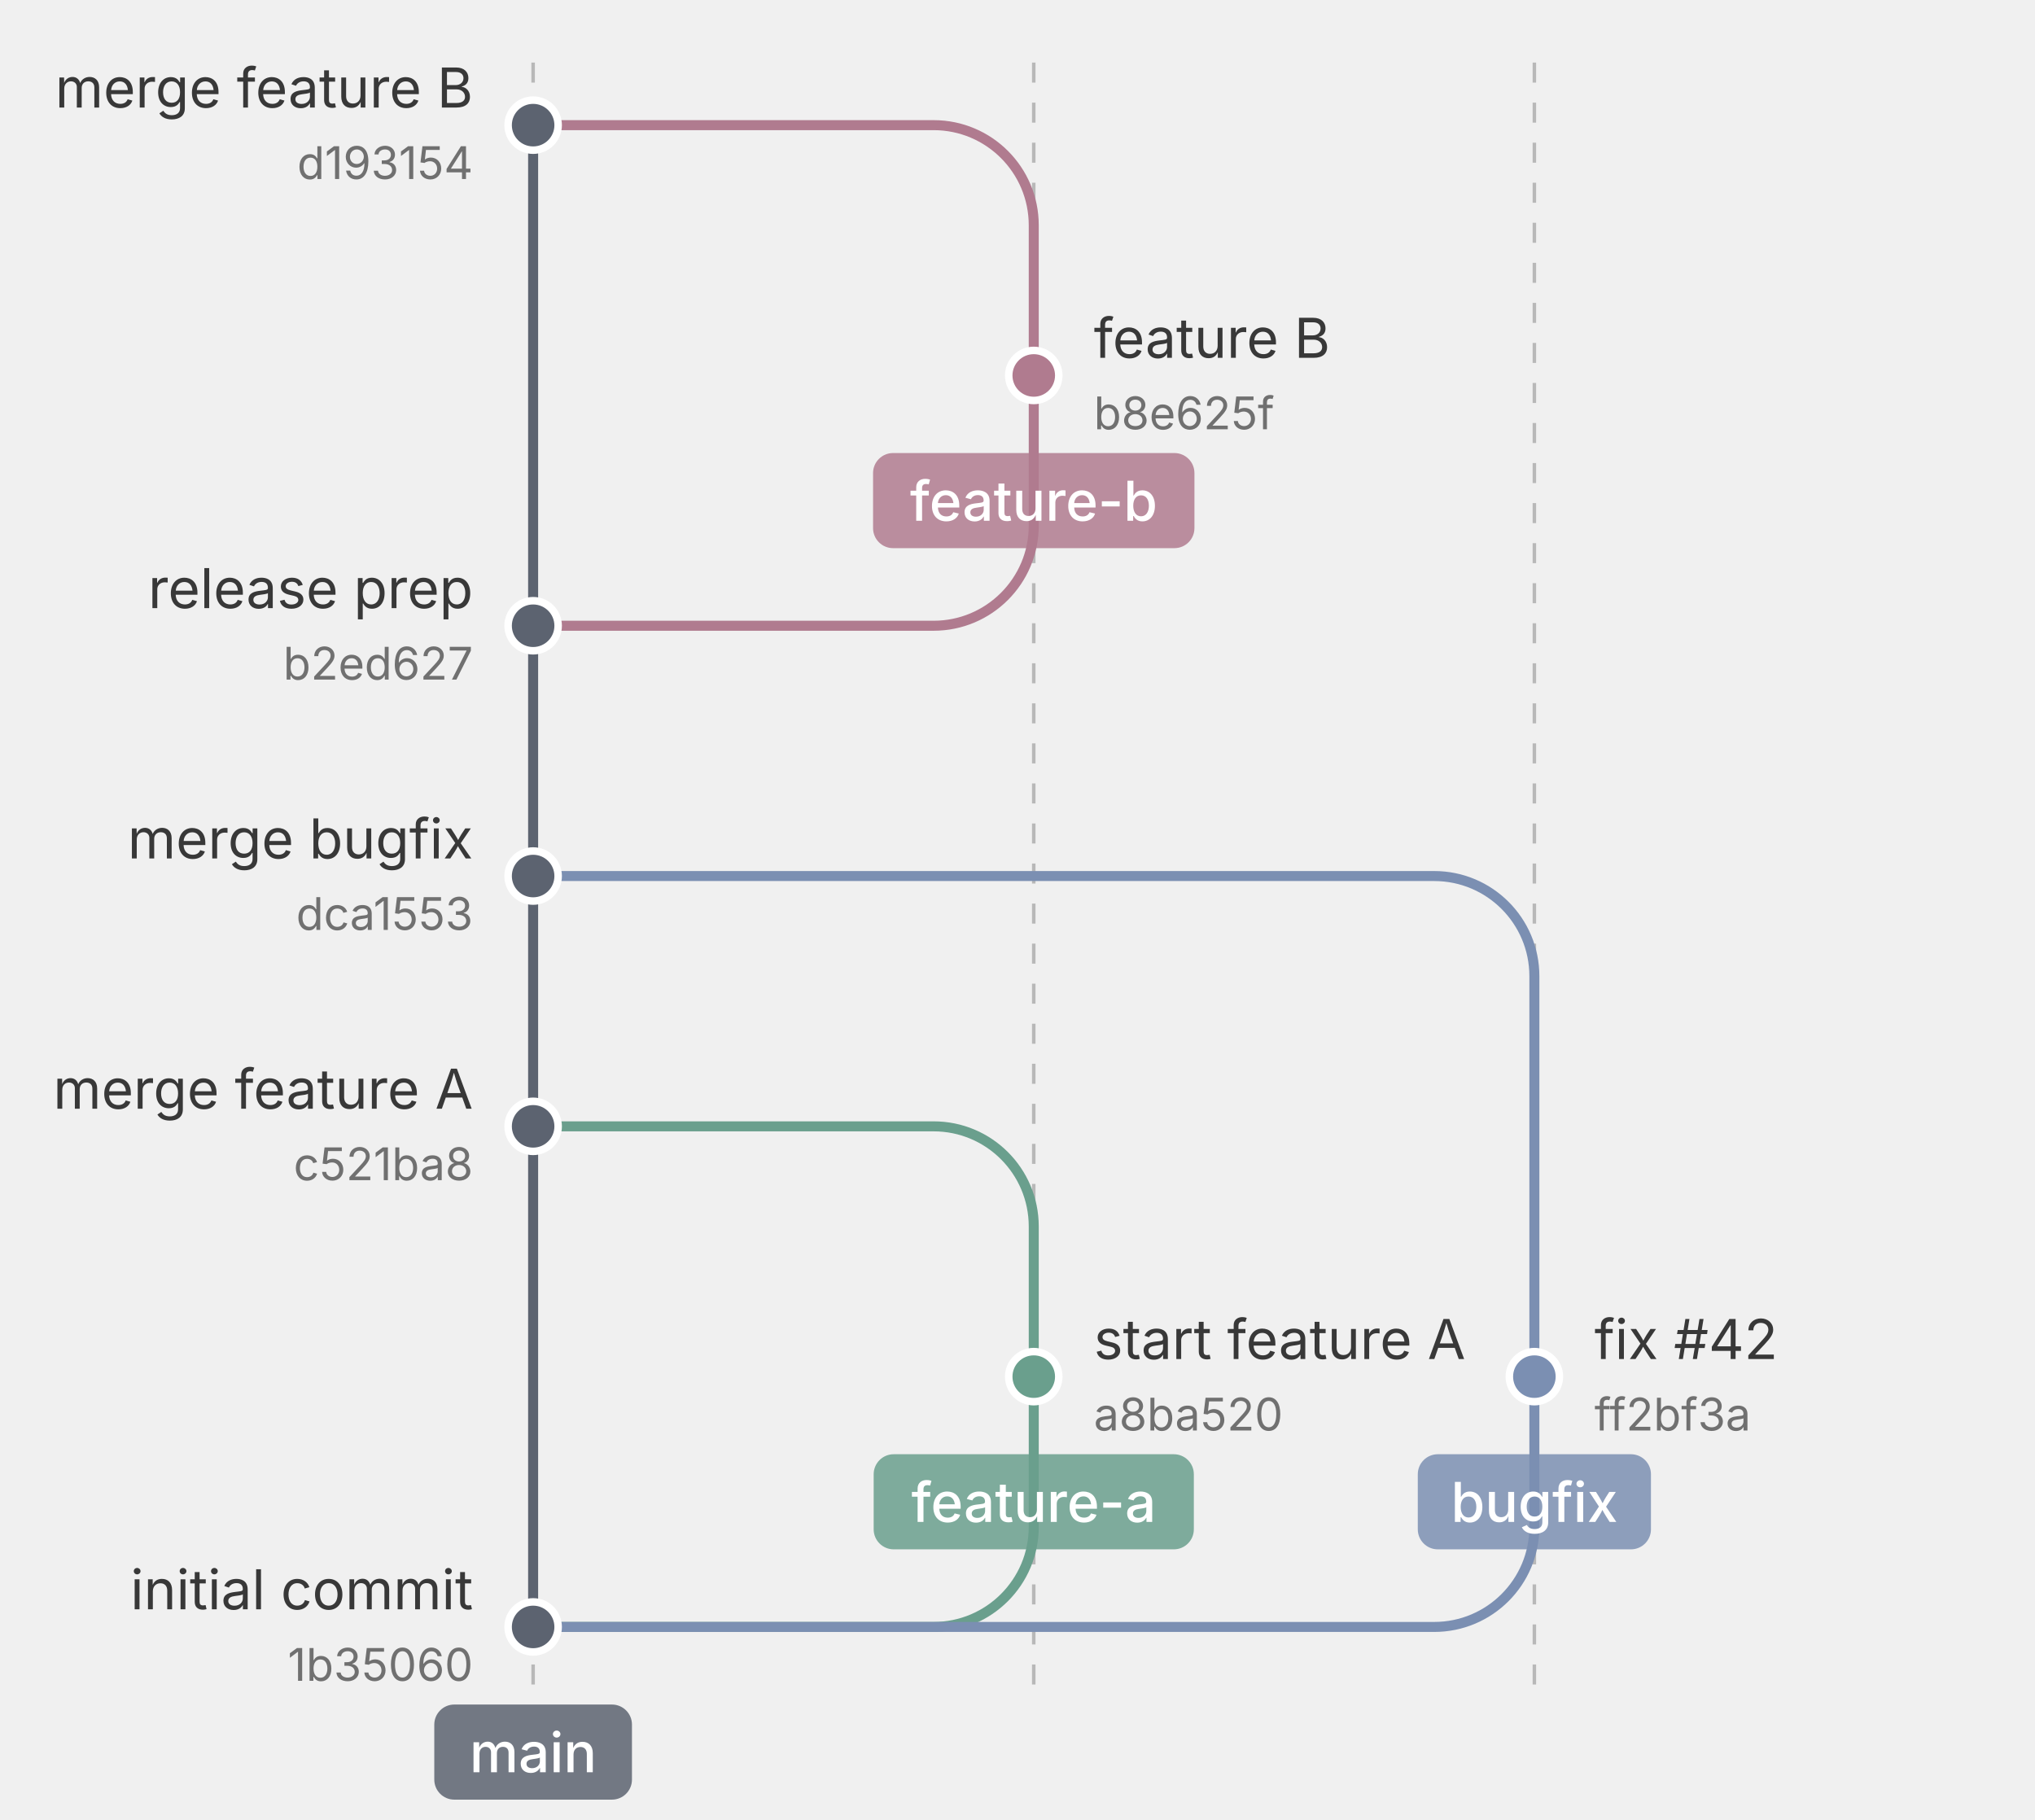
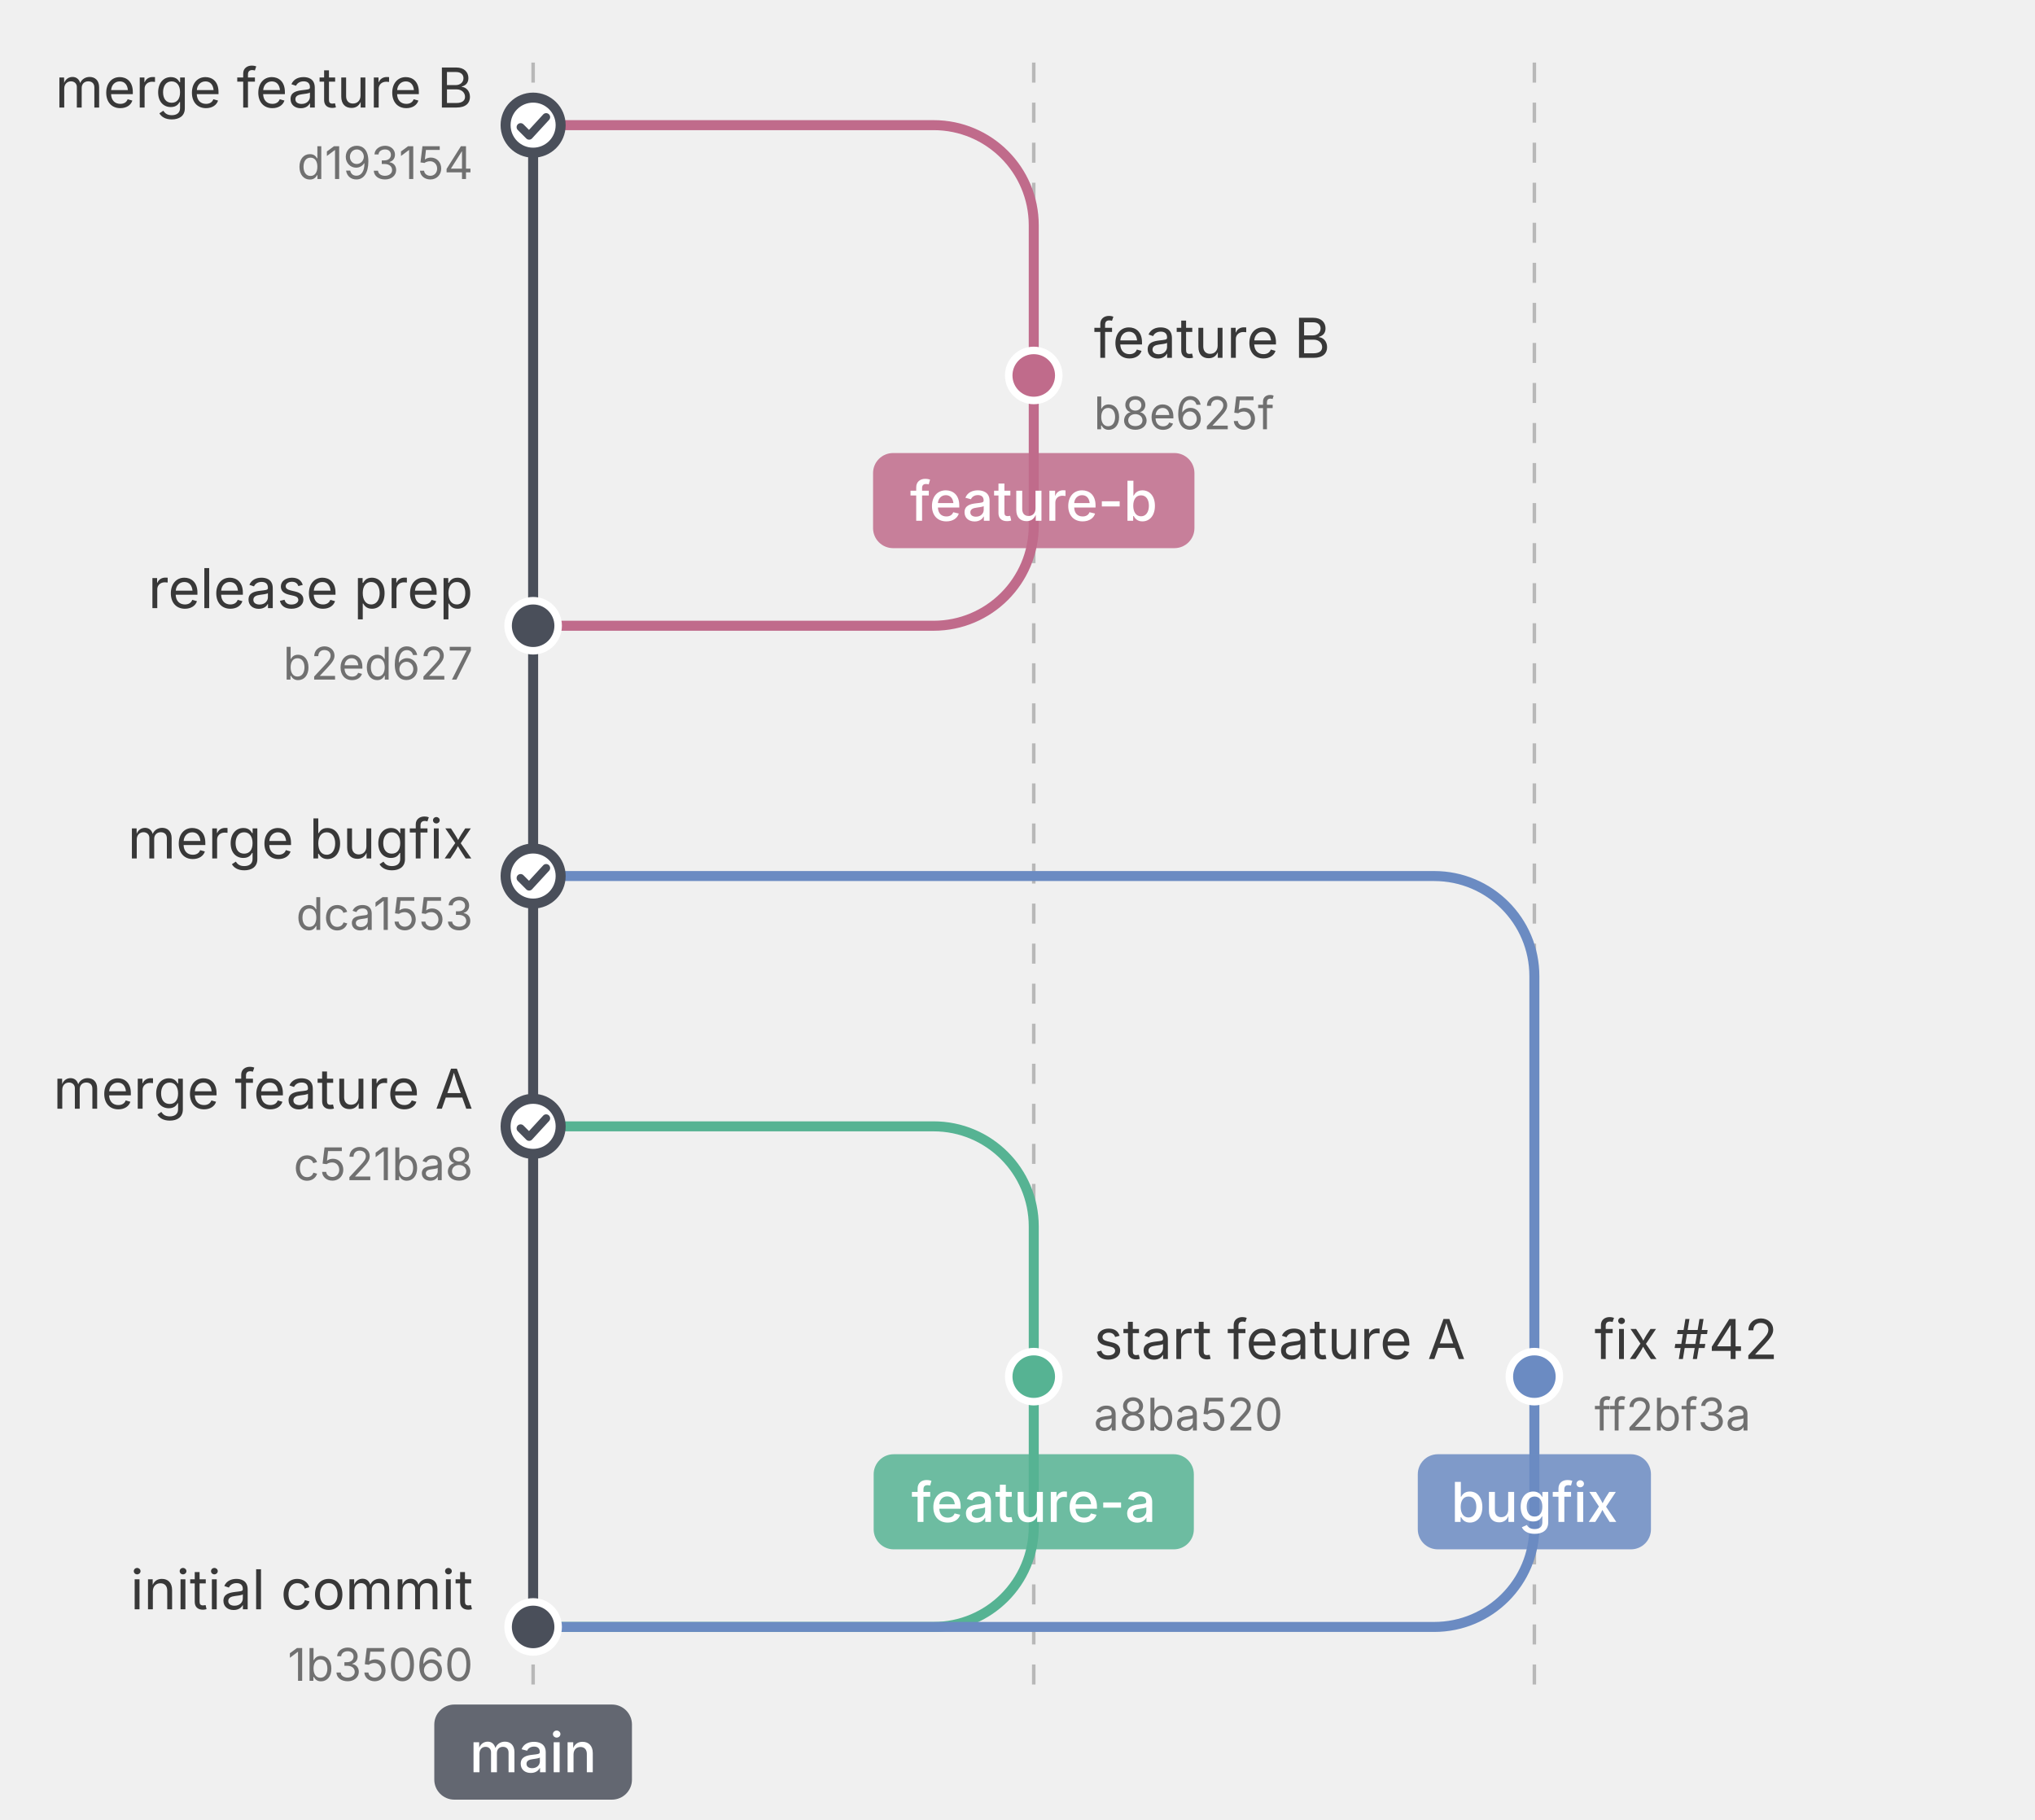
<svg xmlns="http://www.w3.org/2000/svg" width="406.492" height="363.5" viewBox="0 0 406.492 363.5">
  <defs>
</defs>
  <path d="M106.492,12.5 L106.492,337.5" stroke="#b8b8b8" stroke-width="0.7" stroke-dasharray="4,4" />
  <path d="M206.492,12.5 L206.492,337.5" stroke="#b8b8b8" stroke-width="0.7" stroke-dasharray="4,4" />
  <path d="M306.492,12.5 L306.492,337.5" stroke="#b8b8b8" stroke-width="0.7" stroke-dasharray="4,4" />
-   <path d="M106.492,325.0 L106.492,25.0" stroke="#5c6370" stroke-width="2" stroke-linecap="round" />
-   <path d="M106.492,325.0 L186.492,325.0 A20,20,0,0,0,206.492,305.0 L206.492,275.0" stroke="#6a9f8d" stroke-width="2" fill="none" stroke-linecap="round" />
-   <path d="M206.492,275.0 L206.492,245.0 A20,20,0,0,0,186.492,225.0 L106.492,225.0" stroke="#6a9f8d" stroke-width="2" fill="none" stroke-linecap="round" />
-   <path d="M106.492,325.0 L286.492,325.0 A20,20,0,0,0,306.492,305.0 L306.492,275.0" stroke="#7b8fb2" stroke-width="2" fill="none" stroke-linecap="round" />
-   <path d="M306.492,275.0 L306.492,195.0 A20,20,0,0,0,286.492,175.0 L106.492,175.0" stroke="#7b8fb2" stroke-width="2" fill="none" stroke-linecap="round" />
-   <path d="M106.492,125.0 L186.492,125.0 A20,20,0,0,0,206.492,105.0 L206.492,75.0" stroke="#b07b8f" stroke-width="2" fill="none" stroke-linecap="round" />
-   <path d="M206.492,75.0 L206.492,45.0 A20,20,0,0,0,186.492,25.0 L106.492,25.0" stroke="#b07b8f" stroke-width="2" fill="none" stroke-linecap="round" />
-   <circle cx="106.492" cy="325.0" r="5" fill="#5c6370" stroke="white" stroke-width="1.5" />
-   <circle cx="206.492" cy="275.0" r="5" fill="#6a9f8d" stroke="white" stroke-width="1.5" />
-   <circle cx="306.492" cy="275.0" r="5" fill="#7b8fb2" stroke="white" stroke-width="1.5" />
-   <circle cx="106.492" cy="225.0" r="5" fill="#5c6370" stroke="white" stroke-width="1.5" />
-   <circle cx="106.492" cy="175.0" r="5" fill="#5c6370" stroke="white" stroke-width="1.5" />
-   <circle cx="106.492" cy="125.0" r="5" fill="#5c6370" stroke="white" stroke-width="1.5" />
-   <circle cx="206.492" cy="75.0" r="5" fill="#b07b8f" stroke="white" stroke-width="1.5" />
-   <circle cx="106.492" cy="25.0" r="5" fill="#5c6370" stroke="white" stroke-width="1.5" />
-   <rect x="86.75" y="340.5" width="39.484" height="19.0" rx="4" ry="4" fill="#5c6370" opacity="0.85" />
+   <path d="M106.492,325.0 L106.492,25.0" stroke="#4a4f5a" stroke-width="2" stroke-linecap="round" />
+   <path d="M106.492,325.0 L186.492,325.0 A20,20,0,0,0,206.492,305.0 L206.492,275.0" stroke="#56b393" stroke-width="2" fill="none" stroke-linecap="round" />
+   <path d="M206.492,275.0 L206.492,245.0 A20,20,0,0,0,186.492,225.0 L106.492,225.0" stroke="#56b393" stroke-width="2" fill="none" stroke-linecap="round" />
+   <path d="M106.492,325.0 L286.492,325.0 A20,20,0,0,0,306.492,305.0 L306.492,275.0" stroke="#6b8bc2" stroke-width="2" fill="none" stroke-linecap="round" />
+   <path d="M306.492,275.0 L306.492,195.0 A20,20,0,0,0,286.492,175.0 L106.492,175.0" stroke="#6b8bc2" stroke-width="2" fill="none" stroke-linecap="round" />
+   <path d="M106.492,125.0 L186.492,125.0 A20,20,0,0,0,206.492,105.0 L206.492,75.0" stroke="#c06b8b" stroke-width="2" fill="none" stroke-linecap="round" />
+   <path d="M206.492,75.0 L206.492,45.0 A20,20,0,0,0,186.492,25.0 L106.492,25.0" stroke="#c06b8b" stroke-width="2" fill="none" stroke-linecap="round" />
+   <circle cx="106.492" cy="325.0" r="5" fill="#4a4f5a" stroke="white" stroke-width="1.5" />
+   <circle cx="206.492" cy="275.0" r="5" fill="#56b393" stroke="white" stroke-width="1.5" />
+   <circle cx="306.492" cy="275.0" r="5" fill="#6b8bc2" stroke="white" stroke-width="1.5" />
+   <circle cx="106.492" cy="225.0" r="5.5" fill="white" stroke="#4a4f5a" stroke-width="2" />
+   <path d="M103.992,225.4 L105.692,227.1 L109.092,223.4" stroke="#4a4f5a" stroke-width="1.6" fill="none" stroke-linecap="round" stroke-linejoin="round" />
+   <circle cx="106.492" cy="175.0" r="5.5" fill="white" stroke="#4a4f5a" stroke-width="2" />
+   <path d="M103.992,175.4 L105.692,177.1 L109.092,173.4" stroke="#4a4f5a" stroke-width="1.6" fill="none" stroke-linecap="round" stroke-linejoin="round" />
+   <circle cx="106.492" cy="125.0" r="5" fill="#4a4f5a" stroke="white" stroke-width="1.5" />
+   <circle cx="206.492" cy="75.0" r="5" fill="#c06b8b" stroke="white" stroke-width="1.5" />
+   <circle cx="106.492" cy="25.0" r="5.5" fill="white" stroke="#4a4f5a" stroke-width="2" />
+   <path d="M103.992,25.4 L105.692,27.1 L109.092,23.4" stroke="#4a4f5a" stroke-width="1.6" fill="none" stroke-linecap="round" stroke-linejoin="round" />
+   <rect x="86.75" y="340.5" width="39.484" height="19.0" rx="4" ry="4" fill="#4a4f5a" opacity="0.85" />
  <text x="106.492" y="350.0" font-size="11.0" text-anchor="middle" dominant-baseline="middle" fill="white" font-family="'Inter', 'Helvetica Neue', Helvetica, Arial, sans-serif" font-weight="500">main</text>
-   <rect x="174.515" y="290.5" width="63.955" height="19.0" rx="4" ry="4" fill="#6a9f8d" opacity="0.85" />
+   <rect x="174.515" y="290.5" width="63.955" height="19.0" rx="4" ry="4" fill="#56b393" opacity="0.85" />
  <text x="206.492" y="300.0" font-size="11.0" text-anchor="middle" dominant-baseline="middle" fill="white" font-family="'Inter', 'Helvetica Neue', Helvetica, Arial, sans-serif" font-weight="500">feature-a</text>
-   <rect x="283.205" y="290.5" width="46.574" height="19.0" rx="4" ry="4" fill="#7b8fb2" opacity="0.85" />
+   <rect x="283.205" y="290.5" width="46.574" height="19.0" rx="4" ry="4" fill="#6b8bc2" opacity="0.85" />
  <text x="306.492" y="300.0" font-size="11.0" text-anchor="middle" dominant-baseline="middle" fill="white" font-family="'Inter', 'Helvetica Neue', Helvetica, Arial, sans-serif" font-weight="500">bugfix</text>
-   <rect x="174.394" y="90.5" width="64.196" height="19.0" rx="4" ry="4" fill="#b07b8f" opacity="0.85" />
+   <rect x="174.394" y="90.5" width="64.196" height="19.0" rx="4" ry="4" fill="#c06b8b" opacity="0.85" />
  <text x="206.492" y="100.0" font-size="11.0" text-anchor="middle" dominant-baseline="middle" fill="white" font-family="'Inter', 'Helvetica Neue', Helvetica, Arial, sans-serif" font-weight="500">feature-b</text>
  <text x="94.492" y="317.5" font-size="11.0" text-anchor="end" dominant-baseline="middle" fill="#383838" font-family="'Inter', 'Helvetica Neue', Helvetica, Arial, sans-serif" font-weight="400">initial commit</text>
  <text x="94.492" y="332.5" font-size="9.0" text-anchor="end" dominant-baseline="middle" fill="#707070" font-family="'Inter', 'Helvetica Neue', Helvetica, Arial, sans-serif" font-weight="400">1b35060</text>
  <text x="218.492" y="267.5" font-size="11.0" text-anchor="start" dominant-baseline="middle" fill="#383838" font-family="'Inter', 'Helvetica Neue', Helvetica, Arial, sans-serif" font-weight="400">start feature A</text>
  <text x="218.492" y="282.5" font-size="9.0" text-anchor="start" dominant-baseline="middle" fill="#707070" font-family="'Inter', 'Helvetica Neue', Helvetica, Arial, sans-serif" font-weight="400">a8ba520</text>
  <text x="318.492" y="267.5" font-size="11.0" text-anchor="start" dominant-baseline="middle" fill="#383838" font-family="'Inter', 'Helvetica Neue', Helvetica, Arial, sans-serif" font-weight="400">fix #42</text>
  <text x="318.492" y="282.5" font-size="9.0" text-anchor="start" dominant-baseline="middle" fill="#707070" font-family="'Inter', 'Helvetica Neue', Helvetica, Arial, sans-serif" font-weight="400">ff2bf3a</text>
  <text x="94.492" y="217.5" font-size="11.0" text-anchor="end" dominant-baseline="middle" fill="#383838" font-family="'Inter', 'Helvetica Neue', Helvetica, Arial, sans-serif" font-weight="400">merge feature A</text>
  <text x="94.492" y="232.5" font-size="9.0" text-anchor="end" dominant-baseline="middle" fill="#707070" font-family="'Inter', 'Helvetica Neue', Helvetica, Arial, sans-serif" font-weight="400">c521ba8</text>
  <text x="94.492" y="167.5" font-size="11.0" text-anchor="end" dominant-baseline="middle" fill="#383838" font-family="'Inter', 'Helvetica Neue', Helvetica, Arial, sans-serif" font-weight="400">merge bugfix</text>
  <text x="94.492" y="182.5" font-size="9.0" text-anchor="end" dominant-baseline="middle" fill="#707070" font-family="'Inter', 'Helvetica Neue', Helvetica, Arial, sans-serif" font-weight="400">dca1553</text>
  <text x="94.492" y="117.5" font-size="11.0" text-anchor="end" dominant-baseline="middle" fill="#383838" font-family="'Inter', 'Helvetica Neue', Helvetica, Arial, sans-serif" font-weight="400">release prep</text>
  <text x="94.492" y="132.5" font-size="9.0" text-anchor="end" dominant-baseline="middle" fill="#707070" font-family="'Inter', 'Helvetica Neue', Helvetica, Arial, sans-serif" font-weight="400">b2ed627</text>
  <text x="218.492" y="67.5" font-size="11.0" text-anchor="start" dominant-baseline="middle" fill="#383838" font-family="'Inter', 'Helvetica Neue', Helvetica, Arial, sans-serif" font-weight="400">feature B</text>
  <text x="218.492" y="82.5" font-size="9.0" text-anchor="start" dominant-baseline="middle" fill="#707070" font-family="'Inter', 'Helvetica Neue', Helvetica, Arial, sans-serif" font-weight="400">b8e625f</text>
  <text x="94.492" y="17.5" font-size="11.0" text-anchor="end" dominant-baseline="middle" fill="#383838" font-family="'Inter', 'Helvetica Neue', Helvetica, Arial, sans-serif" font-weight="400">merge feature B</text>
  <text x="94.492" y="32.5" font-size="9.0" text-anchor="end" dominant-baseline="middle" fill="#707070" font-family="'Inter', 'Helvetica Neue', Helvetica, Arial, sans-serif" font-weight="400">d193154</text>
</svg>
